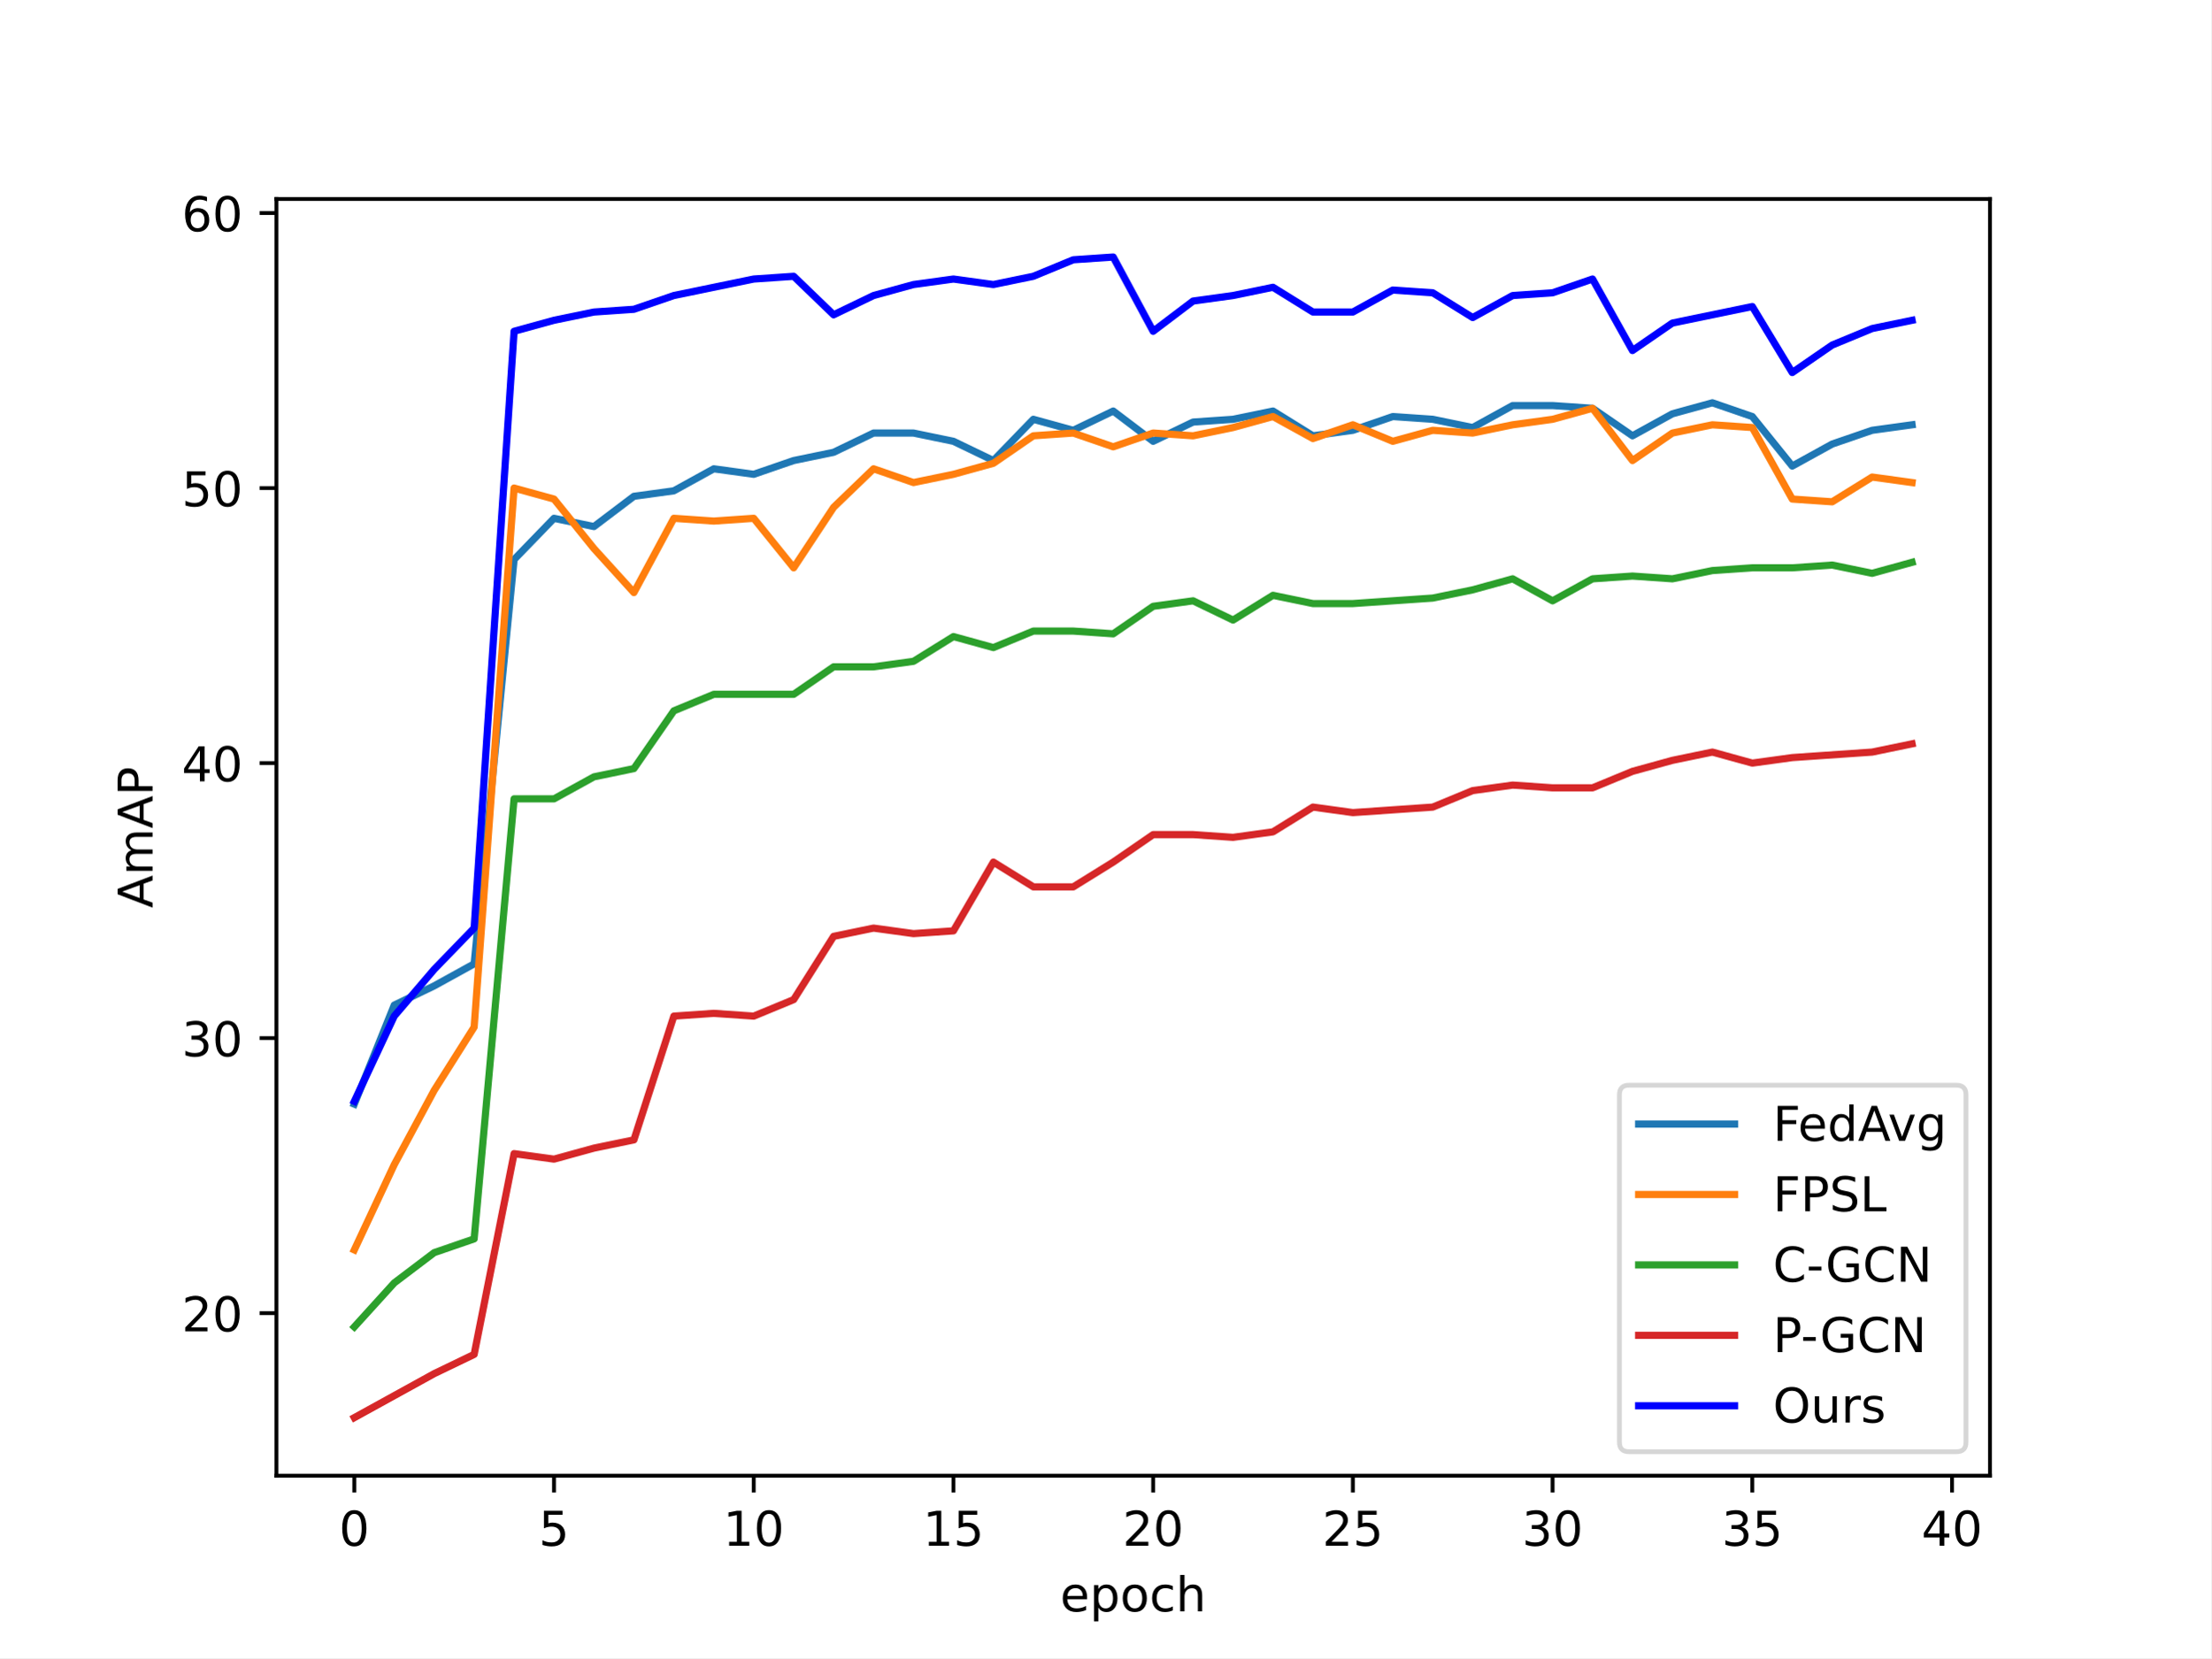
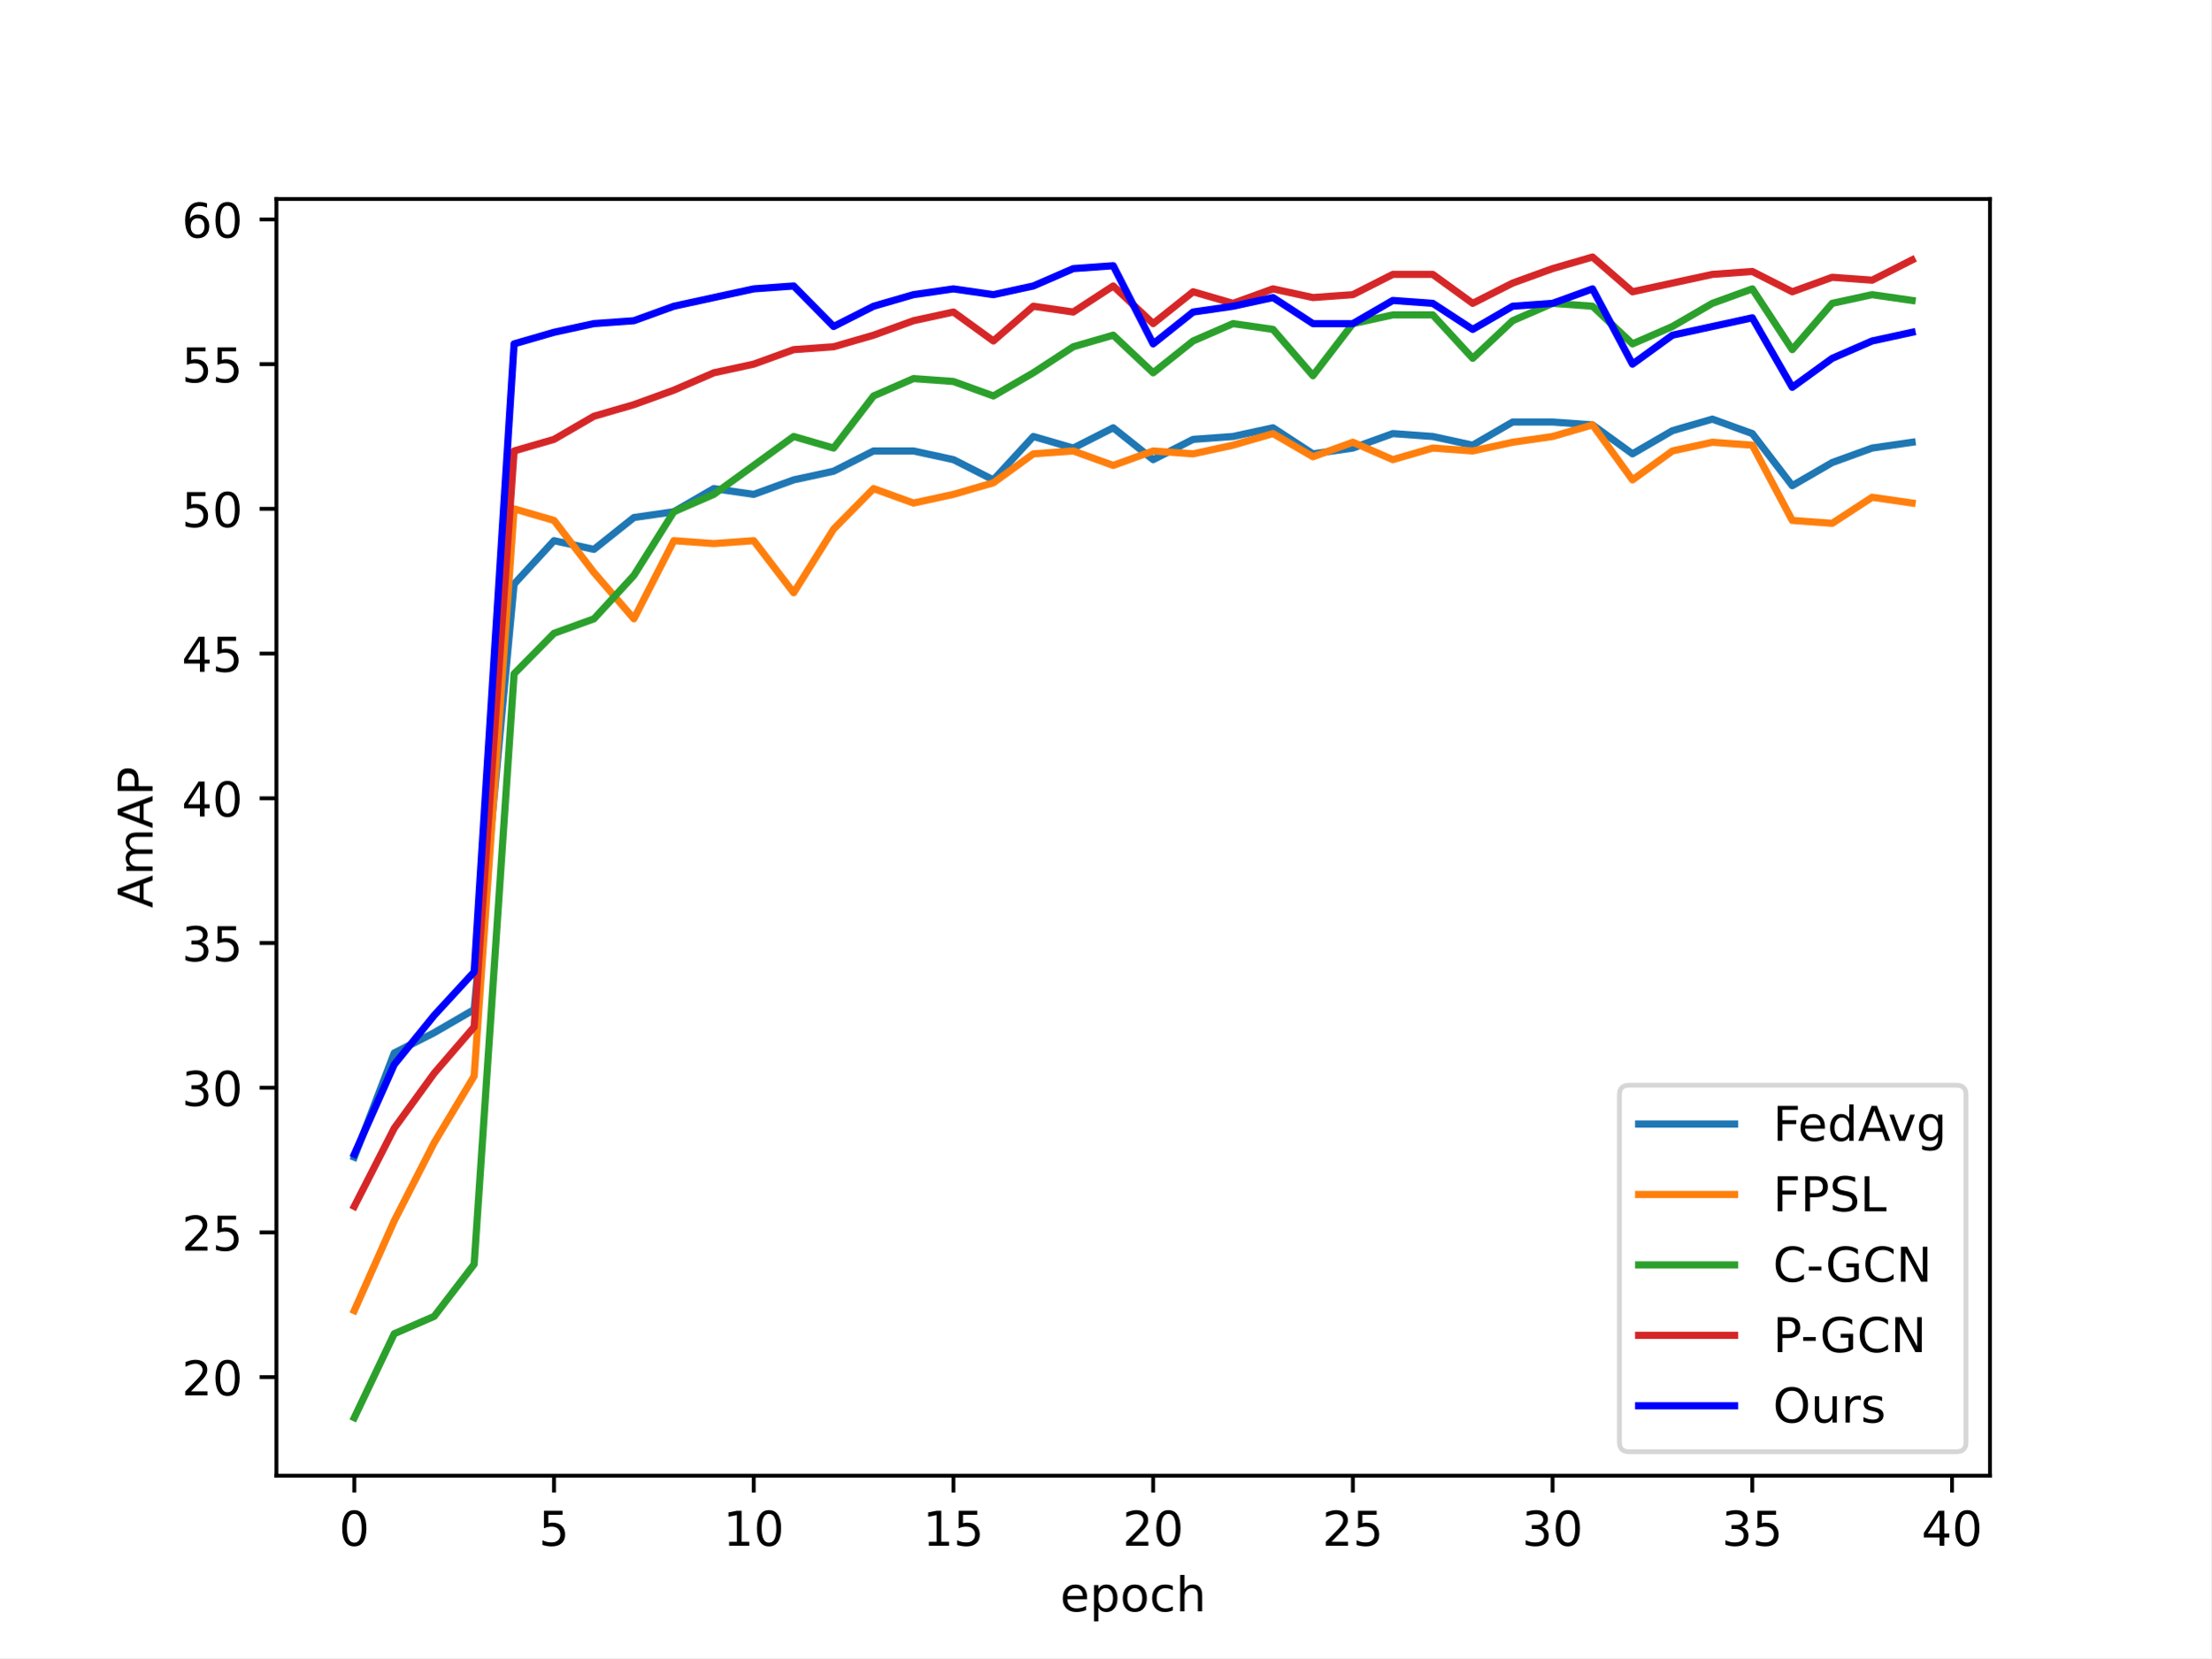
<svg xmlns="http://www.w3.org/2000/svg" xmlns:xlink="http://www.w3.org/1999/xlink" width="460.8pt" height="345.6pt" viewBox="0 0 460.8 345.6" version="1.1">
  <defs>
    <style type="text/css">*{stroke-linejoin: round; stroke-linecap: butt}</style>
  </defs>
  <g id="figure_1">
    <g id="patch_1">
      <path d="M 0 345.6  L 460.8 345.6  L 460.8 0  L 0 0  z " style="fill: #ffffff" />
    </g>
    <g id="axes_1">
      <g id="patch_2">
        <path d="M 57.6 307.584  L 414.72 307.584  L 414.72 41.472  L 57.6 41.472  z " style="fill: #ffffff" />
      </g>
      <g id="matplotlib.axis_1">
        <g id="xtick_1">
          <g id="line2d_1">
            <defs>
-               <path id="m0ef9d9f130" d="M 0 0  L 0 3.5  " style="stroke: #000000; stroke-width: 0.8" />
-             </defs>
-             <g>
-               <use xlink:href="#m0ef9d9f130" x="73.833" y="307.584" style="stroke: #000000; stroke-width: 0.8" />
+               <path id="m166c24fc7a" d="M 0 0  L 0 3.5  " style="stroke: #000000; stroke-width: 0.8" />
+             </defs>
+             <g>
+               <use xlink:href="#m166c24fc7a" x="73.833" y="307.584" style="stroke: #000000; stroke-width: 0.8" />
            </g>
          </g>
          <g id="text_1">
            <g transform="translate(70.65148 322.1824) scale(0.1 -0.1)">
              <defs>
                <path id="DejaVuSans-30" d="M 2034 4250  Q 1547 4250 1301 3770  Q 1056 3291 1056 2328  Q 1056 1369 1301 889  Q 1547 409 2034 409  Q 2525 409 2770 889  Q 3016 1369 3016 2328  Q 3016 3291 2770 3770  Q 2525 4250 2034 4250  z M 2034 4750  Q 2819 4750 3233 4129  Q 3647 3509 3647 2328  Q 3647 1150 3233 529  Q 2819 -91 2034 -91  Q 1250 -91 836 529  Q 422 1150 422 2328  Q 422 3509 836 4129  Q 1250 4750 2034 4750  z " transform="scale(0.015625)" />
              </defs>
              <use xlink:href="#DejaVuSans-30" />
            </g>
          </g>
        </g>
        <g id="xtick_2">
          <g id="line2d_2">
            <g>
-               <use xlink:href="#m0ef9d9f130" x="115.455" y="307.584" style="stroke: #000000; stroke-width: 0.8" />
+               <use xlink:href="#m166c24fc7a" x="115.455" y="307.584" style="stroke: #000000; stroke-width: 0.8" />
            </g>
          </g>
          <g id="text_2">
            <g transform="translate(112.2739 322.1824) scale(0.1 -0.1)">
              <defs>
                <path id="DejaVuSans-35" d="M 691 4666  L 3169 4666  L 3169 4134  L 1269 4134  L 1269 2991  Q 1406 3038 1543 3061  Q 1681 3084 1819 3084  Q 2600 3084 3056 2656  Q 3513 2228 3513 1497  Q 3513 744 3044 326  Q 2575 -91 1722 -91  Q 1428 -91 1123 -41  Q 819 9 494 109  L 494 744  Q 775 591 1075 516  Q 1375 441 1709 441  Q 2250 441 2565 725  Q 2881 1009 2881 1497  Q 2881 1984 2565 2268  Q 2250 2553 1709 2553  Q 1456 2553 1204 2497  Q 953 2441 691 2322  L 691 4666  z " transform="scale(0.015625)" />
              </defs>
              <use xlink:href="#DejaVuSans-35" />
            </g>
          </g>
        </g>
        <g id="xtick_3">
          <g id="line2d_3">
            <g>
-               <use xlink:href="#m0ef9d9f130" x="157.077" y="307.584" style="stroke: #000000; stroke-width: 0.8" />
+               <use xlink:href="#m166c24fc7a" x="157.077" y="307.584" style="stroke: #000000; stroke-width: 0.8" />
            </g>
          </g>
          <g id="text_3">
            <g transform="translate(150.715 322.1824) scale(0.1 -0.1)">
              <defs>
                <path id="DejaVuSans-31" d="M 794 531  L 1825 531  L 1825 4091  L 703 3866  L 703 4441  L 1819 4666  L 2450 4666  L 2450 531  L 3481 531  L 3481 0  L 794 0  L 794 531  z " transform="scale(0.015625)" />
              </defs>
              <use xlink:href="#DejaVuSans-31" />
              <use xlink:href="#DejaVuSans-30" x="63.623" />
            </g>
          </g>
        </g>
        <g id="xtick_4">
          <g id="line2d_4">
            <g>
-               <use xlink:href="#m0ef9d9f130" x="198.7" y="307.584" style="stroke: #000000; stroke-width: 0.8" />
+               <use xlink:href="#m166c24fc7a" x="198.7" y="307.584" style="stroke: #000000; stroke-width: 0.8" />
            </g>
          </g>
          <g id="text_4">
            <g transform="translate(192.3374 322.1824) scale(0.1 -0.1)">
              <use xlink:href="#DejaVuSans-31" />
              <use xlink:href="#DejaVuSans-35" x="63.623" />
            </g>
          </g>
        </g>
        <g id="xtick_5">
          <g id="line2d_5">
            <g>
-               <use xlink:href="#m0ef9d9f130" x="240.322" y="307.584" style="stroke: #000000; stroke-width: 0.8" />
+               <use xlink:href="#m166c24fc7a" x="240.322" y="307.584" style="stroke: #000000; stroke-width: 0.8" />
            </g>
          </g>
          <g id="text_5">
            <g transform="translate(233.9597 322.1824) scale(0.1 -0.1)">
              <defs>
                <path id="DejaVuSans-32" d="M 1228 531  L 3431 531  L 3431 0  L 469 0  L 469 531  Q 828 903 1448 1529  Q 2069 2156 2228 2338  Q 2531 2678 2651 2914  Q 2772 3150 2772 3378  Q 2772 3750 2511 3984  Q 2250 4219 1831 4219  Q 1534 4219 1204 4116  Q 875 4013 500 3803  L 500 4441  Q 881 4594 1212 4672  Q 1544 4750 1819 4750  Q 2544 4750 2975 4387  Q 3406 4025 3406 3419  Q 3406 3131 3298 2873  Q 3191 2616 2906 2266  Q 2828 2175 2409 1742  Q 1991 1309 1228 531  z " transform="scale(0.015625)" />
              </defs>
              <use xlink:href="#DejaVuSans-32" />
              <use xlink:href="#DejaVuSans-30" x="63.623" />
            </g>
          </g>
        </g>
        <g id="xtick_6">
          <g id="line2d_6">
            <g>
-               <use xlink:href="#m0ef9d9f130" x="281.945" y="307.584" style="stroke: #000000; stroke-width: 0.8" />
+               <use xlink:href="#m166c24fc7a" x="281.945" y="307.584" style="stroke: #000000; stroke-width: 0.8" />
            </g>
          </g>
          <g id="text_6">
            <g transform="translate(275.5821 322.1824) scale(0.1 -0.1)">
              <use xlink:href="#DejaVuSans-32" />
              <use xlink:href="#DejaVuSans-35" x="63.623" />
            </g>
          </g>
        </g>
        <g id="xtick_7">
          <g id="line2d_7">
            <g>
-               <use xlink:href="#m0ef9d9f130" x="323.567" y="307.584" style="stroke: #000000; stroke-width: 0.8" />
+               <use xlink:href="#m166c24fc7a" x="323.567" y="307.584" style="stroke: #000000; stroke-width: 0.8" />
            </g>
          </g>
          <g id="text_7">
            <g transform="translate(317.2045 322.1824) scale(0.1 -0.1)">
              <defs>
                <path id="DejaVuSans-33" d="M 2597 2516  Q 3050 2419 3304 2112  Q 3559 1806 3559 1356  Q 3559 666 3084 287  Q 2609 -91 1734 -91  Q 1441 -91 1130 -33  Q 819 25 488 141  L 488 750  Q 750 597 1062 519  Q 1375 441 1716 441  Q 2309 441 2620 675  Q 2931 909 2931 1356  Q 2931 1769 2642 2001  Q 2353 2234 1838 2234  L 1294 2234  L 1294 2753  L 1863 2753  Q 2328 2753 2575 2939  Q 2822 3125 2822 3475  Q 2822 3834 2567 4026  Q 2313 4219 1838 4219  Q 1578 4219 1281 4162  Q 984 4106 628 3988  L 628 4550  Q 988 4650 1302 4700  Q 1616 4750 1894 4750  Q 2613 4750 3031 4423  Q 3450 4097 3450 3541  Q 3450 3153 3228 2886  Q 3006 2619 2597 2516  z " transform="scale(0.015625)" />
              </defs>
              <use xlink:href="#DejaVuSans-33" />
              <use xlink:href="#DejaVuSans-30" x="63.623" />
            </g>
          </g>
        </g>
        <g id="xtick_8">
          <g id="line2d_8">
            <g>
-               <use xlink:href="#m0ef9d9f130" x="365.189" y="307.584" style="stroke: #000000; stroke-width: 0.8" />
+               <use xlink:href="#m166c24fc7a" x="365.189" y="307.584" style="stroke: #000000; stroke-width: 0.8" />
            </g>
          </g>
          <g id="text_8">
            <g transform="translate(358.8269 322.1824) scale(0.1 -0.1)">
              <use xlink:href="#DejaVuSans-33" />
              <use xlink:href="#DejaVuSans-35" x="63.623" />
            </g>
          </g>
        </g>
        <g id="xtick_9">
          <g id="line2d_9">
            <g>
-               <use xlink:href="#m0ef9d9f130" x="406.812" y="307.584" style="stroke: #000000; stroke-width: 0.8" />
+               <use xlink:href="#m166c24fc7a" x="406.812" y="307.584" style="stroke: #000000; stroke-width: 0.8" />
            </g>
          </g>
          <g id="text_9">
            <g transform="translate(400.4492 322.1824) scale(0.1 -0.1)">
              <defs>
                <path id="DejaVuSans-34" d="M 2419 4116  L 825 1625  L 2419 1625  L 2419 4116  z M 2253 4666  L 3047 4666  L 3047 1625  L 3713 1625  L 3713 1100  L 3047 1100  L 3047 0  L 2419 0  L 2419 1100  L 313 1100  L 313 1709  L 2253 4666  z " transform="scale(0.015625)" />
              </defs>
              <use xlink:href="#DejaVuSans-34" />
              <use xlink:href="#DejaVuSans-30" x="63.623" />
            </g>
          </g>
        </g>
        <g id="text_10">
          <g transform="translate(220.9319 335.8606) scale(0.1 -0.1)">
            <defs>
              <path id="DejaVuSans-65" d="M 3597 1894  L 3597 1613  L 953 1613  Q 991 1019 1311 708  Q 1631 397 2203 397  Q 2534 397 2845 478  Q 3156 559 3463 722  L 3463 178  Q 3153 47 2828 -22  Q 2503 -91 2169 -91  Q 1331 -91 842 396  Q 353 884 353 1716  Q 353 2575 817 3079  Q 1281 3584 2069 3584  Q 2775 3584 3186 3129  Q 3597 2675 3597 1894  z M 3022 2063  Q 3016 2534 2758 2815  Q 2500 3097 2075 3097  Q 1594 3097 1305 2825  Q 1016 2553 972 2059  L 3022 2063  z " transform="scale(0.015625)" />
              <path id="DejaVuSans-70" d="M 1159 525  L 1159 -1331  L 581 -1331  L 581 3500  L 1159 3500  L 1159 2969  Q 1341 3281 1617 3432  Q 1894 3584 2278 3584  Q 2916 3584 3314 3078  Q 3713 2572 3713 1747  Q 3713 922 3314 415  Q 2916 -91 2278 -91  Q 1894 -91 1617 61  Q 1341 213 1159 525  z M 3116 1747  Q 3116 2381 2855 2742  Q 2594 3103 2138 3103  Q 1681 3103 1420 2742  Q 1159 2381 1159 1747  Q 1159 1113 1420 752  Q 1681 391 2138 391  Q 2594 391 2855 752  Q 3116 1113 3116 1747  z " transform="scale(0.015625)" />
              <path id="DejaVuSans-6f" d="M 1959 3097  Q 1497 3097 1228 2736  Q 959 2375 959 1747  Q 959 1119 1226 758  Q 1494 397 1959 397  Q 2419 397 2687 759  Q 2956 1122 2956 1747  Q 2956 2369 2687 2733  Q 2419 3097 1959 3097  z M 1959 3584  Q 2709 3584 3137 3096  Q 3566 2609 3566 1747  Q 3566 888 3137 398  Q 2709 -91 1959 -91  Q 1206 -91 779 398  Q 353 888 353 1747  Q 353 2609 779 3096  Q 1206 3584 1959 3584  z " transform="scale(0.015625)" />
              <path id="DejaVuSans-63" d="M 3122 3366  L 3122 2828  Q 2878 2963 2633 3030  Q 2388 3097 2138 3097  Q 1578 3097 1268 2742  Q 959 2388 959 1747  Q 959 1106 1268 751  Q 1578 397 2138 397  Q 2388 397 2633 464  Q 2878 531 3122 666  L 3122 134  Q 2881 22 2623 -34  Q 2366 -91 2075 -91  Q 1284 -91 818 406  Q 353 903 353 1747  Q 353 2603 823 3093  Q 1294 3584 2113 3584  Q 2378 3584 2631 3529  Q 2884 3475 3122 3366  z " transform="scale(0.015625)" />
              <path id="DejaVuSans-68" d="M 3513 2113  L 3513 0  L 2938 0  L 2938 2094  Q 2938 2591 2744 2837  Q 2550 3084 2163 3084  Q 1697 3084 1428 2787  Q 1159 2491 1159 1978  L 1159 0  L 581 0  L 581 4863  L 1159 4863  L 1159 2956  Q 1366 3272 1645 3428  Q 1925 3584 2291 3584  Q 2894 3584 3203 3211  Q 3513 2838 3513 2113  z " transform="scale(0.015625)" />
            </defs>
            <use xlink:href="#DejaVuSans-65" />
            <use xlink:href="#DejaVuSans-70" x="61.523" />
            <use xlink:href="#DejaVuSans-6f" x="125" />
            <use xlink:href="#DejaVuSans-63" x="186.182" />
            <use xlink:href="#DejaVuSans-68" x="241.162" />
          </g>
        </g>
      </g>
      <g id="matplotlib.axis_2">
        <g id="ytick_1">
          <g id="line2d_10">
            <defs>
-               <path id="m808ce8b1b6" d="M 0 0  L -3.5 0  " style="stroke: #000000; stroke-width: 0.8" />
-             </defs>
-             <g>
-               <use xlink:href="#m808ce8b1b6" x="57.6" y="273.704" style="stroke: #000000; stroke-width: 0.8" />
+               <path id="mac5c99a9a3" d="M 0 0  L -3.5 0  " style="stroke: #000000; stroke-width: 0.8" />
+             </defs>
+             <g>
+               <use xlink:href="#mac5c99a9a3" x="57.6" y="287.042" style="stroke: #000000; stroke-width: 0.8" />
            </g>
          </g>
          <g id="text_11">
-             <g transform="translate(37.875 277.503) scale(0.1 -0.1)">
+             <g transform="translate(37.875 290.8411) scale(0.1 -0.1)">
              <use xlink:href="#DejaVuSans-32" />
              <use xlink:href="#DejaVuSans-30" x="63.623" />
            </g>
          </g>
        </g>
        <g id="ytick_2">
          <g id="line2d_11">
            <g>
-               <use xlink:href="#m808ce8b1b6" x="57.6" y="216.377" style="stroke: #000000; stroke-width: 0.8" />
+               <use xlink:href="#mac5c99a9a3" x="57.6" y="256.877" style="stroke: #000000; stroke-width: 0.8" />
            </g>
          </g>
          <g id="text_12">
-             <g transform="translate(37.875 220.1759) scale(0.1 -0.1)">
-               <use xlink:href="#DejaVuSans-33" />
-               <use xlink:href="#DejaVuSans-30" x="63.623" />
+             <g transform="translate(37.875 260.6765) scale(0.1 -0.1)">
+               <use xlink:href="#DejaVuSans-32" />
+               <use xlink:href="#DejaVuSans-35" x="63.623" />
            </g>
          </g>
        </g>
        <g id="ytick_3">
          <g id="line2d_12">
            <g>
-               <use xlink:href="#m808ce8b1b6" x="57.6" y="159.05" style="stroke: #000000; stroke-width: 0.8" />
+               <use xlink:href="#mac5c99a9a3" x="57.6" y="226.713" style="stroke: #000000; stroke-width: 0.8" />
            </g>
          </g>
          <g id="text_13">
-             <g transform="translate(37.875 162.8489) scale(0.1 -0.1)">
-               <use xlink:href="#DejaVuSans-34" />
+             <g transform="translate(37.875 230.512) scale(0.1 -0.1)">
+               <use xlink:href="#DejaVuSans-33" />
              <use xlink:href="#DejaVuSans-30" x="63.623" />
            </g>
          </g>
        </g>
        <g id="ytick_4">
          <g id="line2d_13">
            <g>
-               <use xlink:href="#m808ce8b1b6" x="57.6" y="101.723" style="stroke: #000000; stroke-width: 0.8" />
+               <use xlink:href="#mac5c99a9a3" x="57.6" y="196.548" style="stroke: #000000; stroke-width: 0.8" />
            </g>
          </g>
          <g id="text_14">
-             <g transform="translate(37.875 105.5219) scale(0.1 -0.1)">
-               <use xlink:href="#DejaVuSans-35" />
-               <use xlink:href="#DejaVuSans-30" x="63.623" />
+             <g transform="translate(37.875 200.3474) scale(0.1 -0.1)">
+               <use xlink:href="#DejaVuSans-33" />
+               <use xlink:href="#DejaVuSans-35" x="63.623" />
            </g>
          </g>
        </g>
        <g id="ytick_5">
          <g id="line2d_14">
            <g>
-               <use xlink:href="#m808ce8b1b6" x="57.6" y="44.396" style="stroke: #000000; stroke-width: 0.8" />
+               <use xlink:href="#mac5c99a9a3" x="57.6" y="166.384" style="stroke: #000000; stroke-width: 0.8" />
            </g>
          </g>
          <g id="text_15">
-             <g transform="translate(37.875 48.1949) scale(0.1 -0.1)">
+             <g transform="translate(37.875 170.1828) scale(0.1 -0.1)">
+               <use xlink:href="#DejaVuSans-34" />
+               <use xlink:href="#DejaVuSans-30" x="63.623" />
+             </g>
+           </g>
+         </g>
+         <g id="ytick_6">
+           <g id="line2d_15">
+             <g>
+               <use xlink:href="#mac5c99a9a3" x="57.6" y="136.219" style="stroke: #000000; stroke-width: 0.8" />
+             </g>
+           </g>
+           <g id="text_16">
+             <g transform="translate(37.875 140.0182) scale(0.1 -0.1)">
+               <use xlink:href="#DejaVuSans-34" />
+               <use xlink:href="#DejaVuSans-35" x="63.623" />
+             </g>
+           </g>
+         </g>
+         <g id="ytick_7">
+           <g id="line2d_16">
+             <g>
+               <use xlink:href="#mac5c99a9a3" x="57.6" y="106.054" style="stroke: #000000; stroke-width: 0.8" />
+             </g>
+           </g>
+           <g id="text_17">
+             <g transform="translate(37.875 109.8536) scale(0.1 -0.1)">
+               <use xlink:href="#DejaVuSans-35" />
+               <use xlink:href="#DejaVuSans-30" x="63.623" />
+             </g>
+           </g>
+         </g>
+         <g id="ytick_8">
+           <g id="line2d_17">
+             <g>
+               <use xlink:href="#mac5c99a9a3" x="57.6" y="75.89" style="stroke: #000000; stroke-width: 0.8" />
+             </g>
+           </g>
+           <g id="text_18">
+             <g transform="translate(37.875 79.68901) scale(0.1 -0.1)">
+               <use xlink:href="#DejaVuSans-35" />
+               <use xlink:href="#DejaVuSans-35" x="63.623" />
+             </g>
+           </g>
+         </g>
+         <g id="ytick_9">
+           <g id="line2d_18">
+             <g>
+               <use xlink:href="#mac5c99a9a3" x="57.6" y="45.725" style="stroke: #000000; stroke-width: 0.8" />
+             </g>
+           </g>
+           <g id="text_19">
+             <g transform="translate(37.875 49.52443) scale(0.1 -0.1)">
              <defs>
                <path id="DejaVuSans-36" d="M 2113 2584  Q 1688 2584 1439 2293  Q 1191 2003 1191 1497  Q 1191 994 1439 701  Q 1688 409 2113 409  Q 2538 409 2786 701  Q 3034 994 3034 1497  Q 3034 2003 2786 2293  Q 2538 2584 2113 2584  z M 3366 4563  L 3366 3988  Q 3128 4100 2886 4159  Q 2644 4219 2406 4219  Q 1781 4219 1451 3797  Q 1122 3375 1075 2522  Q 1259 2794 1537 2939  Q 1816 3084 2150 3084  Q 2853 3084 3261 2657  Q 3669 2231 3669 1497  Q 3669 778 3244 343  Q 2819 -91 2113 -91  Q 1303 -91 875 529  Q 447 1150 447 2328  Q 447 3434 972 4092  Q 1497 4750 2381 4750  Q 2619 4750 2861 4703  Q 3103 4656 3366 4563  z " transform="scale(0.015625)" />
              </defs>
              <use xlink:href="#DejaVuSans-36" />
              <use xlink:href="#DejaVuSans-30" x="63.623" />
            </g>
          </g>
        </g>
-         <g id="text_16">
+         <g id="text_20">
          <g transform="translate(31.79531 189.2538) rotate(-90) scale(0.1 -0.1)">
            <defs>
              <path id="DejaVuSans-41" d="M 2188 4044  L 1331 1722  L 3047 1722  L 2188 4044  z M 1831 4666  L 2547 4666  L 4325 0  L 3669 0  L 3244 1197  L 1141 1197  L 716 0  L 50 0  L 1831 4666  z " transform="scale(0.015625)" />
              <path id="DejaVuSans-6d" d="M 3328 2828  Q 3544 3216 3844 3400  Q 4144 3584 4550 3584  Q 5097 3584 5394 3201  Q 5691 2819 5691 2113  L 5691 0  L 5113 0  L 5113 2094  Q 5113 2597 4934 2840  Q 4756 3084 4391 3084  Q 3944 3084 3684 2787  Q 3425 2491 3425 1978  L 3425 0  L 2847 0  L 2847 2094  Q 2847 2600 2669 2842  Q 2491 3084 2119 3084  Q 1678 3084 1418 2786  Q 1159 2488 1159 1978  L 1159 0  L 581 0  L 581 3500  L 1159 3500  L 1159 2956  Q 1356 3278 1631 3431  Q 1906 3584 2284 3584  Q 2666 3584 2933 3390  Q 3200 3197 3328 2828  z " transform="scale(0.015625)" />
              <path id="DejaVuSans-50" d="M 1259 4147  L 1259 2394  L 2053 2394  Q 2494 2394 2734 2622  Q 2975 2850 2975 3272  Q 2975 3691 2734 3919  Q 2494 4147 2053 4147  L 1259 4147  z M 628 4666  L 2053 4666  Q 2838 4666 3239 4311  Q 3641 3956 3641 3272  Q 3641 2581 3239 2228  Q 2838 1875 2053 1875  L 1259 1875  L 1259 0  L 628 0  L 628 4666  z " transform="scale(0.015625)" />
            </defs>
            <use xlink:href="#DejaVuSans-41" />
            <use xlink:href="#DejaVuSans-6d" x="68.408" />
            <use xlink:href="#DejaVuSans-41" x="165.82" />
            <use xlink:href="#DejaVuSans-50" x="234.229" />
          </g>
        </g>
      </g>
-       <g id="line2d_15">
-         <path d="M 73.833 230.135  L 82.157 209.497  L 90.482 205.485  L 98.806 200.898  L 107.131 116.628  L 115.455 108.029  L 123.78 109.748  L 132.104 103.443  L 140.429 102.296  L 148.753 97.71  L 157.077 98.856  L 165.402 95.99  L 173.726 94.27  L 182.051 90.257  L 190.375 90.257  L 198.7 91.977  L 207.024 95.99  L 215.349 87.391  L 223.673 89.684  L 231.998 85.671  L 240.322 91.977  L 248.647 87.964  L 256.971 87.391  L 265.296 85.671  L 273.62 90.831  L 281.945 89.684  L 290.269 86.818  L 298.594 87.391  L 306.918 89.111  L 315.243 84.525  L 323.567 84.525  L 331.891 85.098  L 340.216 90.831  L 348.54 86.244  L 356.865 83.951  L 365.189 86.818  L 373.514 97.137  L 381.838 92.55  L 390.163 89.684  L 398.487 88.537  " clip-path="url(#pf227949b30)" style="fill: none; stroke: #1f77b4; stroke-width: 1.5; stroke-linecap: square" />
-       </g>
-       <g id="line2d_16">
-         <path d="M 73.833 260.519  L 82.157 242.747  L 90.482 227.269  L 98.806 214.084  L 107.131 101.723  L 115.455 104.016  L 123.78 114.335  L 132.104 123.507  L 140.429 108.029  L 148.753 108.602  L 157.077 108.029  L 165.402 118.348  L 173.726 105.736  L 182.051 97.71  L 190.375 100.576  L 198.7 98.856  L 207.024 96.563  L 215.349 90.831  L 223.673 90.257  L 231.998 93.124  L 240.322 90.257  L 248.647 90.831  L 256.971 89.111  L 265.296 86.818  L 273.62 91.404  L 281.945 88.537  L 290.269 91.977  L 298.594 89.684  L 306.918 90.257  L 315.243 88.537  L 323.567 87.391  L 331.891 85.098  L 340.216 95.99  L 348.54 90.257  L 356.865 88.537  L 365.189 89.111  L 373.514 104.016  L 381.838 104.589  L 390.163 99.43  L 398.487 100.576  " clip-path="url(#pf227949b30)" style="fill: none; stroke: #ff7f0e; stroke-width: 1.5; stroke-linecap: square" />
-       </g>
-       <g id="line2d_17">
-         <path d="M 73.833 276.57  L 82.157 267.398  L 90.482 261.092  L 98.806 258.225  L 107.131 166.502  L 115.455 166.502  L 123.78 161.916  L 132.104 160.196  L 140.429 148.158  L 148.753 144.718  L 157.077 144.718  L 165.402 144.718  L 173.726 138.985  L 182.051 138.985  L 190.375 137.839  L 198.7 132.679  L 207.024 134.972  L 215.349 131.533  L 223.673 131.533  L 231.998 132.106  L 240.322 126.373  L 248.647 125.227  L 256.971 129.24  L 265.296 124.08  L 273.62 125.8  L 281.945 125.8  L 290.269 125.227  L 298.594 124.653  L 306.918 122.934  L 315.243 120.641  L 323.567 125.227  L 331.891 120.641  L 340.216 120.067  L 348.54 120.641  L 356.865 118.921  L 365.189 118.348  L 373.514 118.348  L 381.838 117.774  L 390.163 119.494  L 398.487 117.201  " clip-path="url(#pf227949b30)" style="fill: none; stroke: #2ca02c; stroke-width: 1.5; stroke-linecap: square" />
-       </g>
-       <g id="line2d_18">
-         <path d="M 73.833 295.488  L 82.157 290.902  L 90.482 286.316  L 98.806 282.303  L 107.131 240.454  L 115.455 241.601  L 123.78 239.308  L 132.104 237.588  L 140.429 211.791  L 148.753 211.217  L 157.077 211.791  L 165.402 208.351  L 173.726 195.166  L 182.051 193.446  L 190.375 194.592  L 198.7 194.019  L 207.024 179.687  L 215.349 184.847  L 223.673 184.847  L 231.998 179.687  L 240.322 173.955  L 248.647 173.955  L 256.971 174.528  L 265.296 173.381  L 273.62 168.222  L 281.945 169.369  L 290.269 168.795  L 298.594 168.222  L 306.918 164.782  L 315.243 163.636  L 323.567 164.209  L 331.891 164.209  L 340.216 160.77  L 348.54 158.476  L 356.865 156.757  L 365.189 159.05  L 373.514 157.903  L 381.838 157.33  L 390.163 156.757  L 398.487 155.037  " clip-path="url(#pf227949b30)" style="fill: none; stroke: #d62728; stroke-width: 1.5; stroke-linecap: square" />
-       </g>
      <g id="line2d_19">
-         <path d="M 73.833 229.562  L 82.157 211.791  L 90.482 202.045  L 98.806 193.446  L 107.131 69.046  L 115.455 66.753  L 123.78 65.033  L 132.104 64.46  L 140.429 61.594  L 148.753 59.874  L 157.077 58.154  L 165.402 57.581  L 173.726 65.607  L 182.051 61.594  L 190.375 59.301  L 198.7 58.154  L 207.024 59.301  L 215.349 57.581  L 223.673 54.141  L 231.998 53.568  L 240.322 69.046  L 248.647 62.74  L 256.971 61.594  L 265.296 59.874  L 273.62 65.033  L 281.945 65.033  L 290.269 60.447  L 298.594 61.021  L 306.918 66.18  L 315.243 61.594  L 323.567 61.021  L 331.891 58.154  L 340.216 73.059  L 348.54 67.326  L 356.865 65.607  L 365.189 63.887  L 373.514 77.645  L 381.838 71.913  L 390.163 68.473  L 398.487 66.753  " clip-path="url(#pf227949b30)" style="fill: none; stroke: #0000ff; stroke-width: 1.5; stroke-linecap: square" />
+         <path d="M 73.833 241.192  L 82.157 219.473  L 90.482 215.25  L 98.806 210.424  L 107.131 121.74  L 115.455 112.691  L 123.78 114.5  L 132.104 107.864  L 140.429 106.658  L 148.753 101.831  L 157.077 103.038  L 165.402 100.021  L 173.726 98.212  L 182.051 93.989  L 190.375 93.989  L 198.7 95.798  L 207.024 100.021  L 215.349 90.972  L 223.673 93.385  L 231.998 89.162  L 240.322 95.798  L 248.647 91.575  L 256.971 90.972  L 265.296 89.162  L 273.62 94.592  L 281.945 93.385  L 290.269 90.369  L 298.594 90.972  L 306.918 92.782  L 315.243 87.956  L 323.567 87.956  L 331.891 88.559  L 340.216 94.592  L 348.54 89.766  L 356.865 87.352  L 365.189 90.369  L 373.514 101.228  L 381.838 96.402  L 390.163 93.385  L 398.487 92.179  " clip-path="url(#pf2ef8aa7b6)" style="fill: none; stroke: #1f77b4; stroke-width: 1.5; stroke-linecap: square" />
+       </g>
+       <g id="line2d_20">
+         <path d="M 73.833 273.166  L 82.157 254.464  L 90.482 238.175  L 98.806 224.3  L 107.131 106.054  L 115.455 108.468  L 123.78 119.327  L 132.104 128.979  L 140.429 112.691  L 148.753 113.294  L 157.077 112.691  L 165.402 123.55  L 173.726 110.277  L 182.051 101.831  L 190.375 104.848  L 198.7 103.038  L 207.024 100.625  L 215.349 94.592  L 223.673 93.989  L 231.998 97.005  L 240.322 93.989  L 248.647 94.592  L 256.971 92.782  L 265.296 90.369  L 273.62 95.195  L 281.945 92.179  L 290.269 95.798  L 298.594 93.385  L 306.918 93.989  L 315.243 92.179  L 323.567 90.972  L 331.891 88.559  L 340.216 100.021  L 348.54 93.989  L 356.865 92.179  L 365.189 92.782  L 373.514 108.468  L 381.838 109.071  L 390.163 103.641  L 398.487 104.848  " clip-path="url(#pf2ef8aa7b6)" style="fill: none; stroke: #ff7f0e; stroke-width: 1.5; stroke-linecap: square" />
+       </g>
+       <g id="line2d_21">
+         <path d="M 73.833 295.488  L 82.157 277.993  L 90.482 274.373  L 98.806 263.514  L 107.131 140.442  L 115.455 131.996  L 123.78 128.979  L 132.104 119.93  L 140.429 106.658  L 148.753 103.038  L 157.077 97.005  L 165.402 90.972  L 173.726 93.385  L 182.051 82.526  L 190.375 78.906  L 198.7 79.51  L 207.024 82.526  L 215.349 77.7  L 223.673 72.27  L 231.998 69.857  L 240.322 77.7  L 248.647 71.063  L 256.971 67.444  L 265.296 68.65  L 273.62 78.303  L 281.945 67.444  L 290.269 65.634  L 298.594 65.634  L 306.918 74.683  L 315.243 66.84  L 323.567 63.221  L 331.891 63.824  L 340.216 71.667  L 348.54 68.047  L 356.865 63.221  L 365.189 60.204  L 373.514 72.873  L 381.838 63.221  L 390.163 61.411  L 398.487 62.617  " clip-path="url(#pf2ef8aa7b6)" style="fill: none; stroke: #2ca02c; stroke-width: 1.5; stroke-linecap: square" />
+       </g>
+       <g id="line2d_22">
+         <path d="M 73.833 251.448  L 82.157 235.159  L 90.482 223.696  L 98.806 214.044  L 107.131 93.989  L 115.455 91.575  L 123.78 86.749  L 132.104 84.336  L 140.429 81.319  L 148.753 77.7  L 157.077 75.89  L 165.402 72.873  L 173.726 72.27  L 182.051 69.857  L 190.375 66.84  L 198.7 65.031  L 207.024 71.063  L 215.349 63.824  L 223.673 65.031  L 231.998 59.601  L 240.322 67.444  L 248.647 60.808  L 256.971 63.221  L 265.296 60.204  L 273.62 62.014  L 281.945 61.411  L 290.269 57.188  L 298.594 57.188  L 306.918 63.221  L 315.243 58.998  L 323.567 55.981  L 331.891 53.568  L 340.216 60.808  L 348.54 58.998  L 356.865 57.188  L 365.189 56.584  L 373.514 60.808  L 381.838 57.791  L 390.163 58.394  L 398.487 54.171  " clip-path="url(#pf2ef8aa7b6)" style="fill: none; stroke: #d62728; stroke-width: 1.5; stroke-linecap: square" />
+       </g>
+       <g id="line2d_23">
+         <path d="M 73.833 240.588  L 82.157 221.886  L 90.482 211.63  L 98.806 202.581  L 107.131 71.667  L 115.455 69.254  L 123.78 67.444  L 132.104 66.84  L 140.429 63.824  L 148.753 62.014  L 157.077 60.204  L 165.402 59.601  L 173.726 68.047  L 182.051 63.824  L 190.375 61.411  L 198.7 60.204  L 207.024 61.411  L 215.349 59.601  L 223.673 55.981  L 231.998 55.378  L 240.322 71.667  L 248.647 65.031  L 256.971 63.824  L 265.296 62.014  L 273.62 67.444  L 281.945 67.444  L 290.269 62.617  L 298.594 63.221  L 306.918 68.65  L 315.243 63.824  L 323.567 63.221  L 331.891 60.204  L 340.216 75.89  L 348.54 69.857  L 356.865 68.047  L 365.189 66.237  L 373.514 80.716  L 381.838 74.683  L 390.163 71.063  L 398.487 69.254  " clip-path="url(#pf2ef8aa7b6)" style="fill: none; stroke: #0000ff; stroke-width: 1.5; stroke-linecap: square" />
      </g>
      <g id="patch_3">
        <path d="M 57.6 307.584  L 57.6 41.472  " style="fill: none; stroke: #000000; stroke-width: 0.8; stroke-linejoin: miter; stroke-linecap: square" />
      </g>
      <g id="patch_4">
        <path d="M 414.72 307.584  L 414.72 41.472  " style="fill: none; stroke: #000000; stroke-width: 0.8; stroke-linejoin: miter; stroke-linecap: square" />
      </g>
      <g id="patch_5">
        <path d="M 57.6 307.584  L 414.72 307.584  " style="fill: none; stroke: #000000; stroke-width: 0.8; stroke-linejoin: miter; stroke-linecap: square" />
      </g>
      <g id="patch_6">
        <path d="M 57.6 41.472  L 414.72 41.472  " style="fill: none; stroke: #000000; stroke-width: 0.8; stroke-linejoin: miter; stroke-linecap: square" />
      </g>
      <g id="legend_1">
        <g id="patch_7">
          <path d="M 339.497 302.584  L 407.72 302.584  Q 409.72 302.584 409.72 300.584  L 409.72 228.193  Q 409.72 226.193 407.72 226.193  L 339.497 226.193  Q 337.497 226.193 337.497 228.193  L 337.497 300.584  Q 337.497 302.584 339.497 302.584  z " style="fill: #ffffff; opacity: 0.8; stroke: #cccccc; stroke-linejoin: miter" />
        </g>
-         <g id="line2d_20">
+         <g id="line2d_24">
          <path d="M 341.497 234.292  L 351.497 234.292  L 361.497 234.292  " style="fill: none; stroke: #1f77b4; stroke-width: 1.5; stroke-linecap: square" />
        </g>
-         <g id="text_17">
+         <g id="text_21">
          <g transform="translate(369.4966 237.7918) scale(0.1 -0.1)">
            <defs>
              <path id="DejaVuSans-46" d="M 628 4666  L 3309 4666  L 3309 4134  L 1259 4134  L 1259 2759  L 3109 2759  L 3109 2228  L 1259 2228  L 1259 0  L 628 0  L 628 4666  z " transform="scale(0.015625)" />
              <path id="DejaVuSans-64" d="M 2906 2969  L 2906 4863  L 3481 4863  L 3481 0  L 2906 0  L 2906 525  Q 2725 213 2448 61  Q 2172 -91 1784 -91  Q 1150 -91 751 415  Q 353 922 353 1747  Q 353 2572 751 3078  Q 1150 3584 1784 3584  Q 2172 3584 2448 3432  Q 2725 3281 2906 2969  z M 947 1747  Q 947 1113 1208 752  Q 1469 391 1925 391  Q 2381 391 2643 752  Q 2906 1113 2906 1747  Q 2906 2381 2643 2742  Q 2381 3103 1925 3103  Q 1469 3103 1208 2742  Q 947 2381 947 1747  z " transform="scale(0.015625)" />
              <path id="DejaVuSans-76" d="M 191 3500  L 800 3500  L 1894 563  L 2988 3500  L 3597 3500  L 2284 0  L 1503 0  L 191 3500  z " transform="scale(0.015625)" />
              <path id="DejaVuSans-67" d="M 2906 1791  Q 2906 2416 2648 2759  Q 2391 3103 1925 3103  Q 1463 3103 1205 2759  Q 947 2416 947 1791  Q 947 1169 1205 825  Q 1463 481 1925 481  Q 2391 481 2648 825  Q 2906 1169 2906 1791  z M 3481 434  Q 3481 -459 3084 -895  Q 2688 -1331 1869 -1331  Q 1566 -1331 1297 -1286  Q 1028 -1241 775 -1147  L 775 -588  Q 1028 -725 1275 -790  Q 1522 -856 1778 -856  Q 2344 -856 2625 -561  Q 2906 -266 2906 331  L 2906 616  Q 2728 306 2450 153  Q 2172 0 1784 0  Q 1141 0 747 490  Q 353 981 353 1791  Q 353 2603 747 3093  Q 1141 3584 1784 3584  Q 2172 3584 2450 3431  Q 2728 3278 2906 2969  L 2906 3500  L 3481 3500  L 3481 434  z " transform="scale(0.015625)" />
            </defs>
            <use xlink:href="#DejaVuSans-46" />
            <use xlink:href="#DejaVuSans-65" x="52.02" />
            <use xlink:href="#DejaVuSans-64" x="113.543" />
            <use xlink:href="#DejaVuSans-41" x="177.02" />
            <use xlink:href="#DejaVuSans-76" x="239.553" />
            <use xlink:href="#DejaVuSans-67" x="298.732" />
          </g>
        </g>
-         <g id="line2d_21">
+         <g id="line2d_25">
          <path d="M 341.497 248.97  L 351.497 248.97  L 361.497 248.97  " style="fill: none; stroke: #ff7f0e; stroke-width: 1.5; stroke-linecap: square" />
        </g>
-         <g id="text_18">
+         <g id="text_22">
          <g transform="translate(369.4966 252.4699) scale(0.1 -0.1)">
            <defs>
              <path id="DejaVuSans-53" d="M 3425 4513  L 3425 3897  Q 3066 4069 2747 4153  Q 2428 4238 2131 4238  Q 1616 4238 1336 4038  Q 1056 3838 1056 3469  Q 1056 3159 1242 3001  Q 1428 2844 1947 2747  L 2328 2669  Q 3034 2534 3370 2195  Q 3706 1856 3706 1288  Q 3706 609 3251 259  Q 2797 -91 1919 -91  Q 1588 -91 1214 -16  Q 841 59 441 206  L 441 856  Q 825 641 1194 531  Q 1563 422 1919 422  Q 2459 422 2753 634  Q 3047 847 3047 1241  Q 3047 1584 2836 1778  Q 2625 1972 2144 2069  L 1759 2144  Q 1053 2284 737 2584  Q 422 2884 422 3419  Q 422 4038 858 4394  Q 1294 4750 2059 4750  Q 2388 4750 2728 4690  Q 3069 4631 3425 4513  z " transform="scale(0.015625)" />
              <path id="DejaVuSans-4c" d="M 628 4666  L 1259 4666  L 1259 531  L 3531 531  L 3531 0  L 628 0  L 628 4666  z " transform="scale(0.015625)" />
            </defs>
            <use xlink:href="#DejaVuSans-46" />
            <use xlink:href="#DejaVuSans-50" x="57.52" />
            <use xlink:href="#DejaVuSans-53" x="117.822" />
            <use xlink:href="#DejaVuSans-4c" x="181.299" />
          </g>
        </g>
-         <g id="line2d_22">
+         <g id="line2d_26">
          <path d="M 341.497 263.648  L 351.497 263.648  L 361.497 263.648  " style="fill: none; stroke: #2ca02c; stroke-width: 1.5; stroke-linecap: square" />
        </g>
-         <g id="text_19">
+         <g id="text_23">
          <g transform="translate(369.4966 267.1481) scale(0.1 -0.1)">
            <defs>
              <path id="DejaVuSans-43" d="M 4122 4306  L 4122 3641  Q 3803 3938 3442 4084  Q 3081 4231 2675 4231  Q 1875 4231 1450 3742  Q 1025 3253 1025 2328  Q 1025 1406 1450 917  Q 1875 428 2675 428  Q 3081 428 3442 575  Q 3803 722 4122 1019  L 4122 359  Q 3791 134 3420 21  Q 3050 -91 2638 -91  Q 1578 -91 968 557  Q 359 1206 359 2328  Q 359 3453 968 4101  Q 1578 4750 2638 4750  Q 3056 4750 3426 4639  Q 3797 4528 4122 4306  z " transform="scale(0.015625)" />
              <path id="DejaVuSans-2d" d="M 313 2009  L 1997 2009  L 1997 1497  L 313 1497  L 313 2009  z " transform="scale(0.015625)" />
              <path id="DejaVuSans-47" d="M 3809 666  L 3809 1919  L 2778 1919  L 2778 2438  L 4434 2438  L 4434 434  Q 4069 175 3628 42  Q 3188 -91 2688 -91  Q 1594 -91 976 548  Q 359 1188 359 2328  Q 359 3472 976 4111  Q 1594 4750 2688 4750  Q 3144 4750 3555 4637  Q 3966 4525 4313 4306  L 4313 3634  Q 3963 3931 3569 4081  Q 3175 4231 2741 4231  Q 1884 4231 1454 3753  Q 1025 3275 1025 2328  Q 1025 1384 1454 906  Q 1884 428 2741 428  Q 3075 428 3337 486  Q 3600 544 3809 666  z " transform="scale(0.015625)" />
              <path id="DejaVuSans-4e" d="M 628 4666  L 1478 4666  L 3547 763  L 3547 4666  L 4159 4666  L 4159 0  L 3309 0  L 1241 3903  L 1241 0  L 628 0  L 628 4666  z " transform="scale(0.015625)" />
            </defs>
            <use xlink:href="#DejaVuSans-43" />
            <use xlink:href="#DejaVuSans-2d" x="69.824" />
            <use xlink:href="#DejaVuSans-47" x="109.533" />
            <use xlink:href="#DejaVuSans-43" x="187.023" />
            <use xlink:href="#DejaVuSans-4e" x="256.848" />
          </g>
        </g>
-         <g id="line2d_23">
+         <g id="line2d_27">
          <path d="M 341.497 278.326  L 351.497 278.326  L 361.497 278.326  " style="fill: none; stroke: #d62728; stroke-width: 1.5; stroke-linecap: square" />
        </g>
-         <g id="text_20">
+         <g id="text_24">
          <g transform="translate(369.4966 281.8262) scale(0.1 -0.1)">
            <use xlink:href="#DejaVuSans-50" />
            <use xlink:href="#DejaVuSans-2d" x="58.053" />
            <use xlink:href="#DejaVuSans-47" x="97.762" />
            <use xlink:href="#DejaVuSans-43" x="175.252" />
            <use xlink:href="#DejaVuSans-4e" x="245.076" />
          </g>
        </g>
-         <g id="line2d_24">
+         <g id="line2d_28">
          <path d="M 341.497 293.004  L 351.497 293.004  L 361.497 293.004  " style="fill: none; stroke: #0000ff; stroke-width: 1.5; stroke-linecap: square" />
        </g>
-         <g id="text_21">
+         <g id="text_25">
          <g transform="translate(369.4966 296.5043) scale(0.1 -0.1)">
            <defs>
              <path id="DejaVuSans-4f" d="M 2522 4238  Q 1834 4238 1429 3725  Q 1025 3213 1025 2328  Q 1025 1447 1429 934  Q 1834 422 2522 422  Q 3209 422 3611 934  Q 4013 1447 4013 2328  Q 4013 3213 3611 3725  Q 3209 4238 2522 4238  z M 2522 4750  Q 3503 4750 4090 4092  Q 4678 3434 4678 2328  Q 4678 1225 4090 567  Q 3503 -91 2522 -91  Q 1538 -91 948 565  Q 359 1222 359 2328  Q 359 3434 948 4092  Q 1538 4750 2522 4750  z " transform="scale(0.015625)" />
              <path id="DejaVuSans-75" d="M 544 1381  L 544 3500  L 1119 3500  L 1119 1403  Q 1119 906 1312 657  Q 1506 409 1894 409  Q 2359 409 2629 706  Q 2900 1003 2900 1516  L 2900 3500  L 3475 3500  L 3475 0  L 2900 0  L 2900 538  Q 2691 219 2414 64  Q 2138 -91 1772 -91  Q 1169 -91 856 284  Q 544 659 544 1381  z M 1991 3584  L 1991 3584  z " transform="scale(0.015625)" />
              <path id="DejaVuSans-72" d="M 2631 2963  Q 2534 3019 2420 3045  Q 2306 3072 2169 3072  Q 1681 3072 1420 2755  Q 1159 2438 1159 1844  L 1159 0  L 581 0  L 581 3500  L 1159 3500  L 1159 2956  Q 1341 3275 1631 3429  Q 1922 3584 2338 3584  Q 2397 3584 2469 3576  Q 2541 3569 2628 3553  L 2631 2963  z " transform="scale(0.015625)" />
              <path id="DejaVuSans-73" d="M 2834 3397  L 2834 2853  Q 2591 2978 2328 3040  Q 2066 3103 1784 3103  Q 1356 3103 1142 2972  Q 928 2841 928 2578  Q 928 2378 1081 2264  Q 1234 2150 1697 2047  L 1894 2003  Q 2506 1872 2764 1633  Q 3022 1394 3022 966  Q 3022 478 2636 193  Q 2250 -91 1575 -91  Q 1294 -91 989 -36  Q 684 19 347 128  L 347 722  Q 666 556 975 473  Q 1284 391 1588 391  Q 1994 391 2212 530  Q 2431 669 2431 922  Q 2431 1156 2273 1281  Q 2116 1406 1581 1522  L 1381 1569  Q 847 1681 609 1914  Q 372 2147 372 2553  Q 372 3047 722 3315  Q 1072 3584 1716 3584  Q 2034 3584 2315 3537  Q 2597 3491 2834 3397  z " transform="scale(0.015625)" />
            </defs>
            <use xlink:href="#DejaVuSans-4f" />
            <use xlink:href="#DejaVuSans-75" x="78.711" />
            <use xlink:href="#DejaVuSans-72" x="142.09" />
            <use xlink:href="#DejaVuSans-73" x="183.203" />
          </g>
        </g>
      </g>
    </g>
  </g>
  <defs>
-     <clipPath id="pf227949b30">
+     <clipPath id="pf2ef8aa7b6">
      <rect x="57.6" y="41.472" width="357.12" height="266.112" />
    </clipPath>
  </defs>
</svg>
